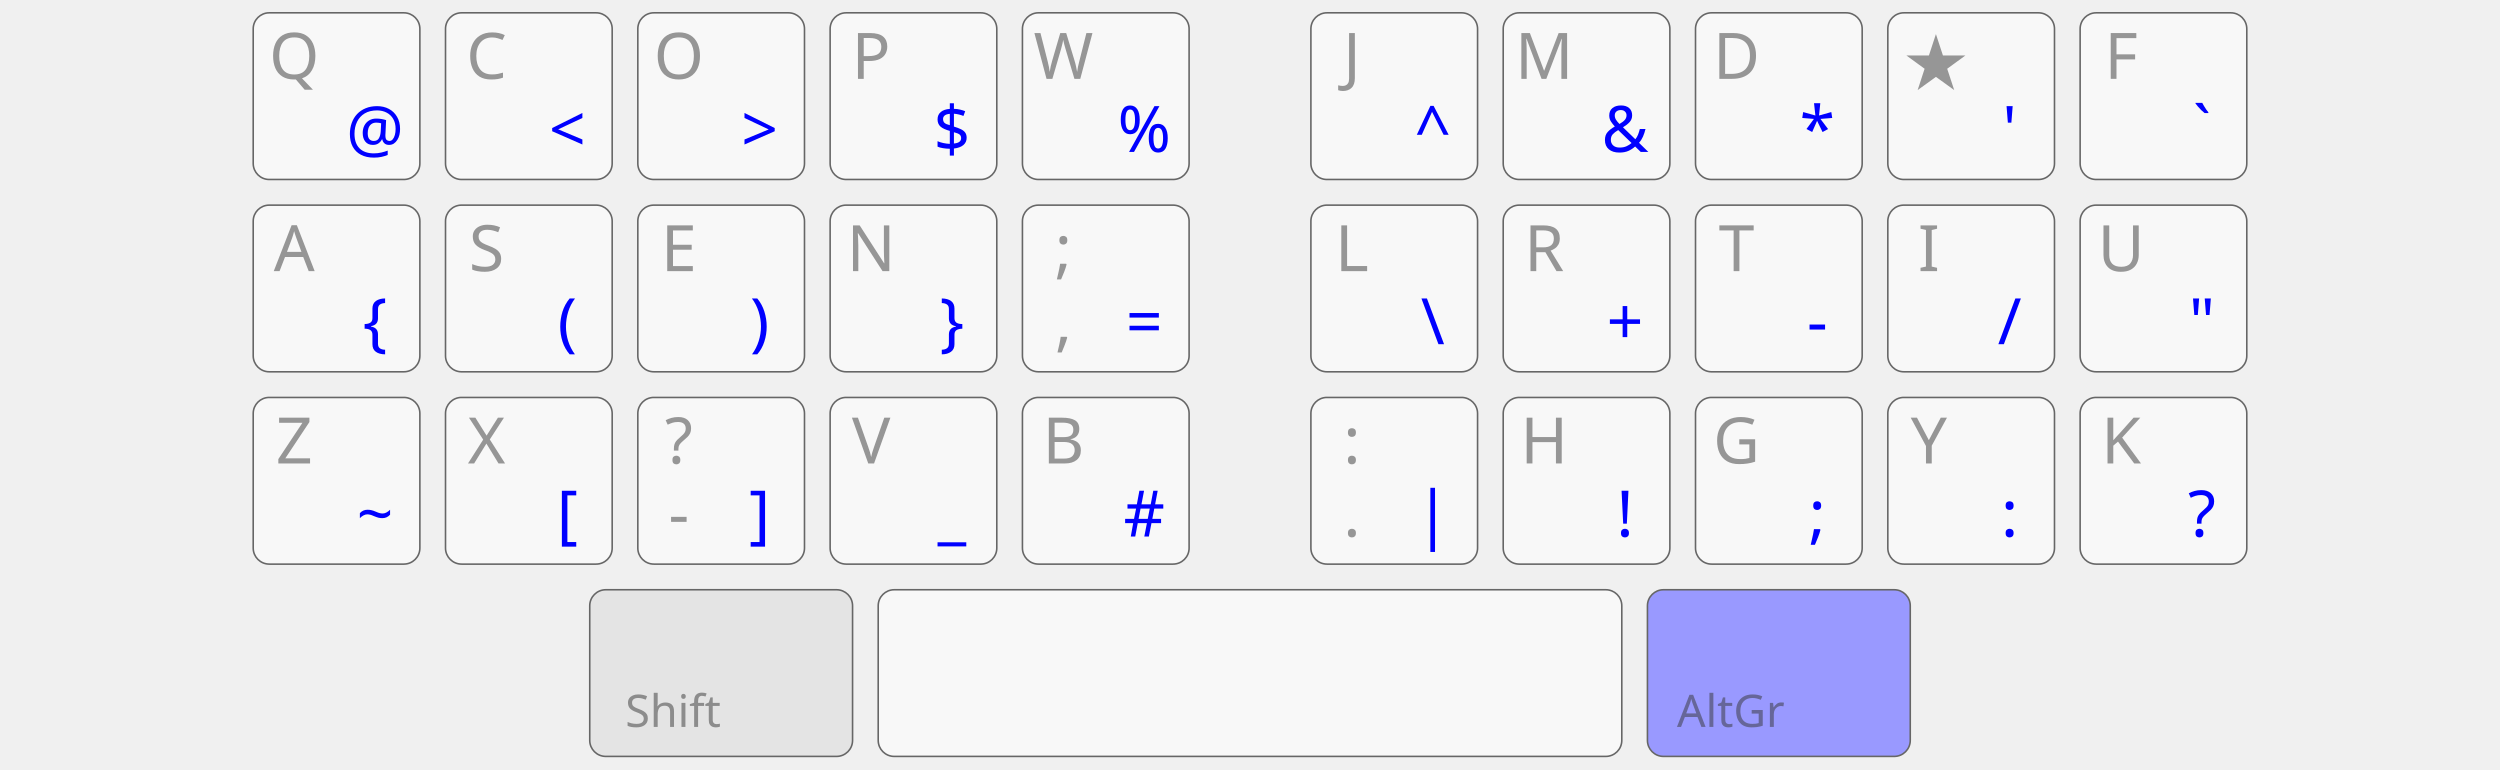
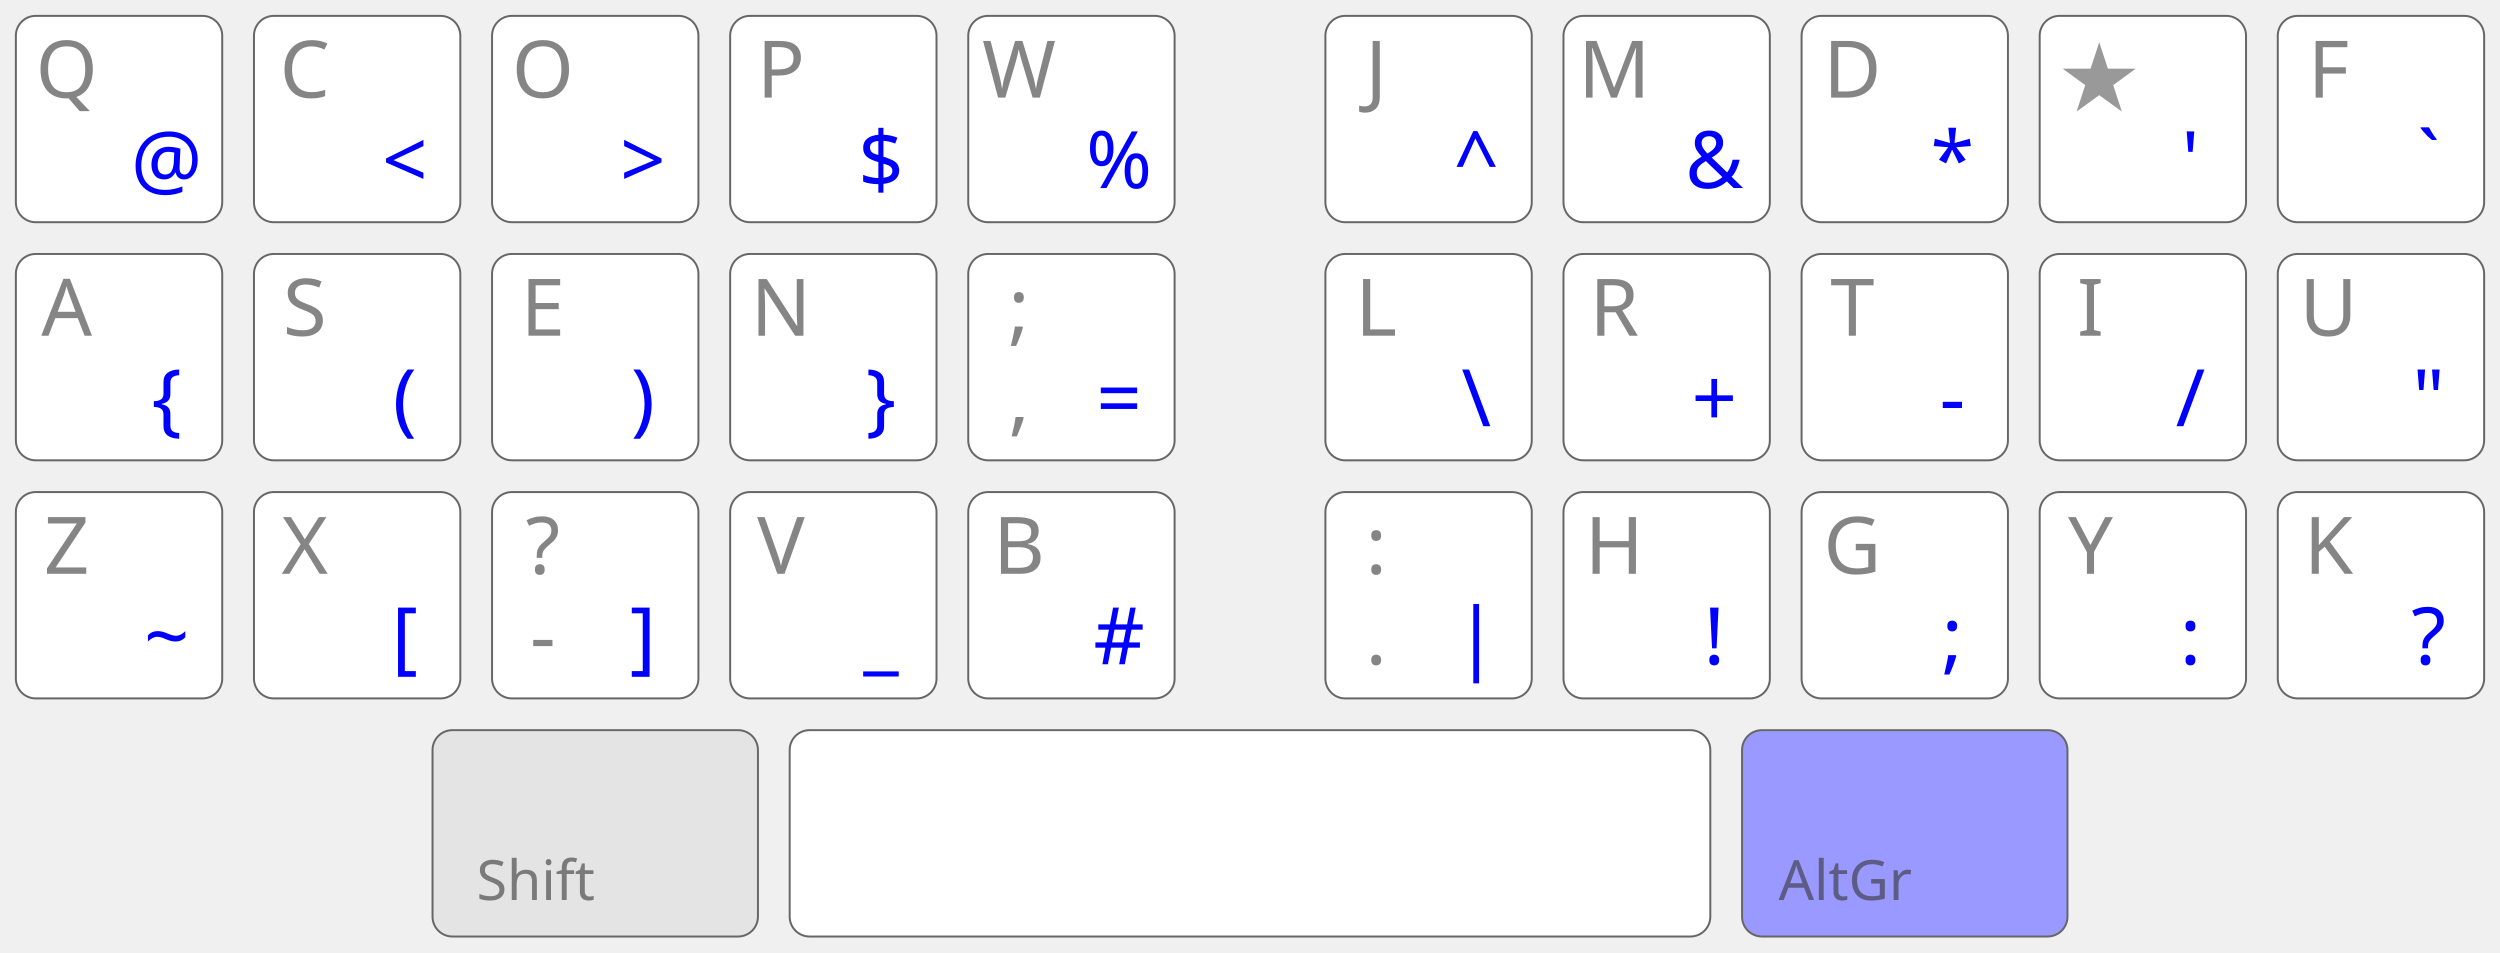
- <svg xmlns="http://www.w3.org/2000/svg" class="gnu" viewBox="60 60 780 240">
+ <svg xmlns="http://www.w3.org/2000/svg" class="gnu" viewBox="135 60 630 240">
  <style>
    rect, path {
      fill: #f8f8f8;
+       fill: #fff;
      stroke: #666;
      stroke-width: .5px;
    }
    text {
      fill: #333;
      font: normal 20px sans-serif;
      text-align: center;
      text-anchor: middle;
    }

    .specialKey text { font-size: 14px; }
    .specialKey rect { fill: #e4e4e4; }

    .deadKey {
      /* fill: red; */
      opacity: 0.5;
      font-size: 24px;
      font-weight: bolder;
    }

    #row_AD { transform: translate(64px,  64px); }
    #row_AC { transform: translate(64px, 124px); }
    #row_AB { transform: translate(64px, 184px); }
    #row_AA { transform: translate(64px, 244px); }
    .left   { transform: translate(-15px, 0); }
    .right  { transform: translate(+15px, 0); }

    #altgr  rect { fill: #99f; }
    .level3      { fill: blue; }
    .layer  { font-size: 14px; }

-     .layer, .level1, .level2 { opacity: 0.5; }
+     .layer, .level1, .level2 { opacity: 0.6; }

    @media (prefers-color-scheme: dark) {
      .specialKey rect { fill: #333; }
      rect, path       { fill: #444; }
      text             { fill: #bbb; }
      #altgr rect      { fill: #77d; }
      #altgr text      { fill: navy; }
      .deadKey         { fill: #f44; }
      .level3          { fill: #99f; }
    }
  </style>
  <g id="row_AD">
    <g class="left">
      <g transform="translate(90)">
        <rect width="52" height="52" rx="5" ry="5" />
        <text x="12.8" y="20.6" class="level2">Q</text>
        <text x="38.0" y="43.4" class="level3">@</text>
      </g>
      <g transform="translate(150)">
        <rect width="52" height="52" rx="5" ry="5" />
        <text x="12.8" y="20.6" class="level2">C</text>
        <text x="38.0" y="43.4" class="level3">&lt;</text>
      </g>
      <g transform="translate(210)">
        <rect width="52" height="52" rx="5" ry="5" />
        <text x="12.8" y="20.6" class="level2">O</text>
        <text x="38.0" y="43.4" class="level3">&gt;</text>
      </g>
      <g transform="translate(270)">
        <rect width="52" height="52" rx="5" ry="5" />
        <text x="12.8" y="20.6" class="level2">P</text>
        <text x="38.0" y="43.4" class="level3">$</text>
      </g>
      <g transform="translate(330)">
        <rect width="52" height="52" rx="5" ry="5" />
        <text x="12.8" y="20.6" class="level2">W</text>
        <text x="38.0" y="43.4" class="level3">%</text>
      </g>
    </g>
    <g class="right">
      <g transform="translate(390)">
        <rect width="52" height="52" rx="5" ry="5" />
        <text x="12.8" y="20.6" class="level2">J</text>
        <text x="38.0" y="43.4" class="level3">^</text>
      </g>
      <g transform="translate(450)">
        <rect width="52" height="52" rx="5" ry="5" />
        <text x="12.8" y="20.6" class="level2">M</text>
        <text x="38.0" y="43.4" class="level3">&amp;</text>
      </g>
      <g transform="translate(510)">
        <rect width="52" height="52" rx="5" ry="5" />
        <text x="12.8" y="20.6" class="level2">D</text>
        <text x="38.0" y="43.4" class="level3">*</text>
      </g>
      <g transform="translate(570)">
        <rect width="52" height="52" rx="5" ry="5" />
        <text x="15.0" y="24.0" class="deadKey">★</text>
        <text x="38.0" y="43.4" class="level3">'</text>
      </g>
      <g transform="translate(630)">
        <rect width="52" height="52" rx="5" ry="5" />
        <text x="12.8" y="20.6" class="level2">F</text>
        <text x="38.0" y="43.4" class="level3">`</text>
      </g>
    </g>
  </g>
  <g id="row_AC">
    <g class="left">
      <g transform="translate(90)">
        <rect width="52" height="52" rx="5" ry="5" />
        <text x="12.8" y="20.6" class="level2">A</text>
        <text x="38.0" y="43.4" class="level3">{</text>
      </g>
      <g transform="translate(150)">
        <rect width="52" height="52" rx="5" ry="5" />
        <text x="12.8" y="20.6" class="level2">S</text>
        <text x="38.0" y="43.4" class="level3">(</text>
      </g>
      <g transform="translate(210)">
        <rect width="52" height="52" rx="5" ry="5" />
        <text x="12.8" y="20.6" class="level2">E</text>
        <text x="38.0" y="43.4" class="level3">)</text>
      </g>
      <g transform="translate(270)">
        <rect width="52" height="52" rx="5" ry="5" />
        <text x="12.8" y="20.6" class="level2">N</text>
        <text x="38.0" y="43.4" class="level3">}</text>
      </g>
      <g transform="translate(330)">
        <rect width="52" height="52" rx="5" ry="5" />
        <text x="12.8" y="43.4" class="level1">,</text>
        <text x="12.8" y="20.6" class="level2">;</text>
        <text x="38.0" y="43.4" class="level3">=</text>
      </g>
    </g>
    <g class="right">
      <g transform="translate(390)">
        <rect width="52" height="52" rx="5" ry="5" />
        <text x="12.8" y="20.6" class="level2">L</text>
        <text x="38.0" y="43.4" class="level3">\</text>
      </g>
      <g transform="translate(450)">
        <rect width="52" height="52" rx="5" ry="5" />
        <text x="12.8" y="20.6" class="level2">R</text>
        <text x="38.0" y="43.4" class="level3">+</text>
      </g>
      <g transform="translate(510)">
        <rect width="52" height="52" rx="5" ry="5" />
        <text x="12.8" y="20.6" class="level2">T</text>
        <text x="38.0" y="43.4" class="level3">-</text>
      </g>
      <g transform="translate(570)">
        <rect width="52" height="52" rx="5" ry="5" />
        <text x="12.8" y="20.6" class="level2">I</text>
        <text x="38.0" y="43.4" class="level3">/</text>
      </g>
      <g transform="translate(630)">
        <rect width="52" height="52" rx="5" ry="5" />
        <text x="12.8" y="20.6" class="level2">U</text>
        <text x="38.0" y="43.4" class="level3">"</text>
      </g>
    </g>
  </g>
  <g id="row_AB">
    <g class="left">
      <g transform="translate(90)">
        <rect width="52" height="52" rx="5" ry="5" />
        <text x="12.8" y="20.6" class="level2">Z</text>
        <text x="38.0" y="43.4" class="level3">~</text>
      </g>
      <g transform="translate(150)">
        <rect width="52" height="52" rx="5" ry="5" />
        <text x="12.8" y="20.6" class="level2">X</text>
        <text x="38.0" y="43.4" class="level3">[</text>
      </g>
      <g transform="translate(210)">
        <rect width="52" height="52" rx="5" ry="5" />
        <text x="12.8" y="43.4" class="level1">-</text>
        <text x="12.8" y="20.6" class="level2">?</text>
        <text x="38.0" y="43.4" class="level3">]</text>
      </g>
      <g transform="translate(270)">
        <rect width="52" height="52" rx="5" ry="5" />
        <text x="12.8" y="20.6" class="level2">V</text>
        <text x="38.0" y="43.4" class="level3">_</text>
      </g>
      <g transform="translate(330)">
        <rect width="52" height="52" rx="5" ry="5" />
        <text x="12.8" y="20.6" class="level2">B</text>
        <text x="38.0" y="43.4" class="level3">#</text>
      </g>
    </g>
    <g class="right">
      <g transform="translate(390)">
        <rect width="52" height="52" rx="5" ry="5" />
        <text x="12.8" y="43.4" class="level1">.</text>
        <text x="12.8" y="20.6" class="level2">:</text>
        <text x="38.0" y="43.4" class="level3">|</text>
      </g>
      <g transform="translate(450)">
        <rect width="52" height="52" rx="5" ry="5" />
        <text x="12.8" y="20.6" class="level2">H</text>
        <text x="38.0" y="43.4" class="level3">!</text>
      </g>
      <g transform="translate(510)">
        <rect width="52" height="52" rx="5" ry="5" />
        <text x="12.8" y="20.6" class="level2">G</text>
        <text x="38.0" y="43.4" class="level3">;</text>
      </g>
      <g transform="translate(570)">
        <rect width="52" height="52" rx="5" ry="5" />
        <text x="12.8" y="20.6" class="level2">Y</text>
        <text x="38.0" y="43.4" class="level3">:</text>
      </g>
      <g transform="translate(630)">
        <rect width="52" height="52" rx="5" ry="5" />
        <text x="12.8" y="20.6" class="level2">K</text>
        <text x="38.0" y="43.4" class="level3">?</text>
      </g>
    </g>
  </g>
  <g id="row_AA">
    <g transform="translate(180)" class="specialKey">
      <rect width="82" height="52" rx="5" ry="5" />
      <text x="26" y="42.8" class="layer">Shift</text>
    </g>
    <g transform="translate(270)">
      <rect width="232" height="52" rx="5" ry="5" />
    </g>
    <g transform="translate(510)" class="specialKey" id="altgr">
      <rect width="82" height="52" rx="5" ry="5" />
      <text x="26" y="42.8" class="layer">AltGr</text>
    </g>
  </g>
</svg>
